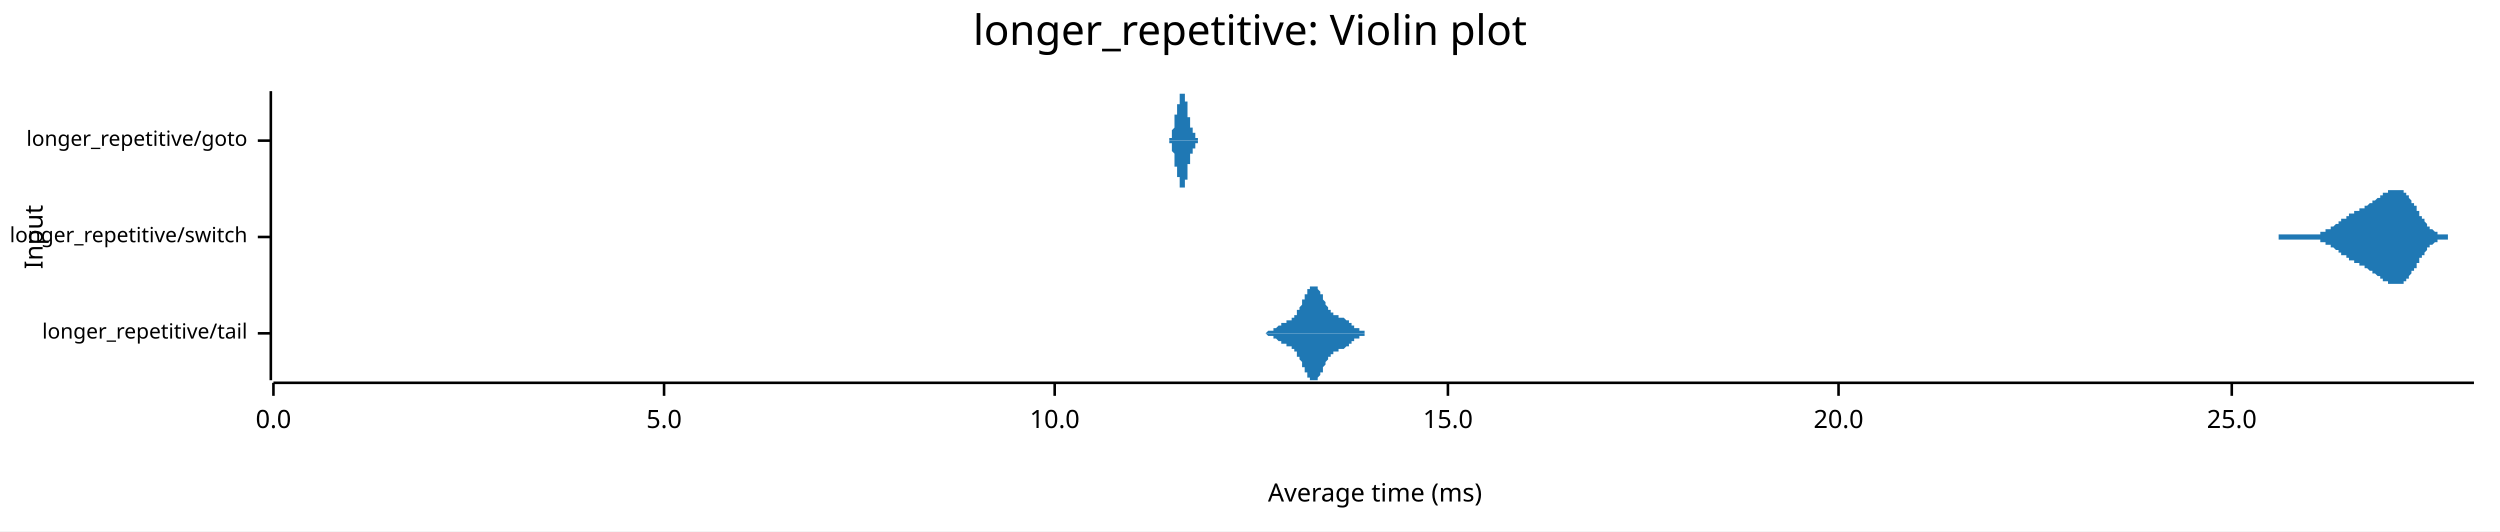
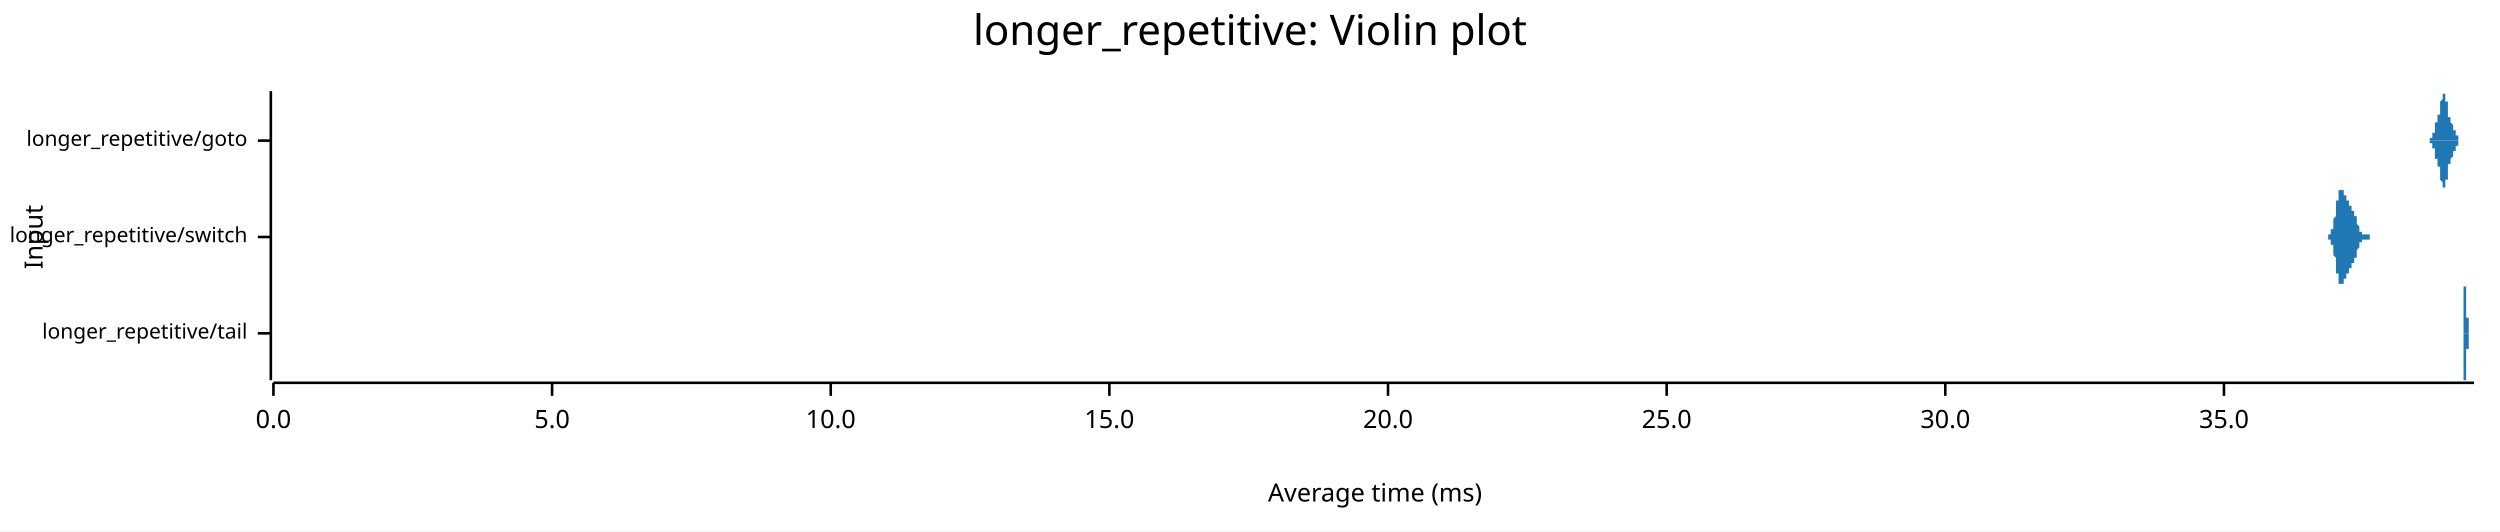
<svg xmlns="http://www.w3.org/2000/svg" width="960" height="204" viewBox="0 0 960 204">
  <rect x="0" y="0" width="960" height="204" fill="white" />
  <text x="480" y="5" dy="0.76em" text-anchor="middle" font-family="sans-serif" font-size="16.129" opacity="1" fill="#000000">
longer_repetitive: Violin plot
</text>
  <text x="9" y="91" dy="0.76em" text-anchor="middle" font-family="sans-serif" font-size="9.677" opacity="1" fill="#000000" transform="rotate(270, 9, 91)">
Input
</text>
  <text x="528" y="195" dy="-0.5ex" text-anchor="middle" font-family="sans-serif" font-size="9.677" opacity="1" fill="#000000">
Average time (ms)
</text>
  <polyline fill="none" opacity="1" stroke="#000000" stroke-width="1" points="104,35 104,146 " />
  <text x="95" y="128" dy="0.5ex" text-anchor="end" font-family="sans-serif" font-size="8.065" opacity="1" fill="#000000">
longer_repetitive/tail
</text>
  <polyline fill="none" opacity="1" stroke="#000000" stroke-width="1" points="99,128 104,128 " />
  <text x="95" y="91" dy="0.5ex" text-anchor="end" font-family="sans-serif" font-size="8.065" opacity="1" fill="#000000">
longer_repetitive/switch
</text>
  <polyline fill="none" opacity="1" stroke="#000000" stroke-width="1" points="99,91 104,91 " />
  <text x="95" y="54" dy="0.5ex" text-anchor="end" font-family="sans-serif" font-size="8.065" opacity="1" fill="#000000">
longer_repetitive/goto
</text>
  <polyline fill="none" opacity="1" stroke="#000000" stroke-width="1" points="99,54 104,54 " />
  <polyline fill="none" opacity="1" stroke="#000000" stroke-width="1" points="105,147 950,147 " />
  <text x="105" y="157" dy="0.76em" text-anchor="middle" font-family="sans-serif" font-size="9.677" opacity="1" fill="#000000">
0.0
</text>
  <polyline fill="none" opacity="1" stroke="#000000" stroke-width="1" points="105,147 105,152 " />
-   <text x="255" y="157" dy="0.76em" text-anchor="middle" font-family="sans-serif" font-size="9.677" opacity="1" fill="#000000">
+   <text x="212" y="157" dy="0.76em" text-anchor="middle" font-family="sans-serif" font-size="9.677" opacity="1" fill="#000000">
5.0
</text>
-   <polyline fill="none" opacity="1" stroke="#000000" stroke-width="1" points="255,147 255,152 " />
-   <text x="405" y="157" dy="0.76em" text-anchor="middle" font-family="sans-serif" font-size="9.677" opacity="1" fill="#000000">
+   <polyline fill="none" opacity="1" stroke="#000000" stroke-width="1" points="212,147 212,152 " />
+   <text x="319" y="157" dy="0.76em" text-anchor="middle" font-family="sans-serif" font-size="9.677" opacity="1" fill="#000000">
10.0
</text>
-   <polyline fill="none" opacity="1" stroke="#000000" stroke-width="1" points="405,147 405,152 " />
-   <text x="556" y="157" dy="0.76em" text-anchor="middle" font-family="sans-serif" font-size="9.677" opacity="1" fill="#000000">
+   <polyline fill="none" opacity="1" stroke="#000000" stroke-width="1" points="319,147 319,152 " />
+   <text x="426" y="157" dy="0.76em" text-anchor="middle" font-family="sans-serif" font-size="9.677" opacity="1" fill="#000000">
15.0
</text>
-   <polyline fill="none" opacity="1" stroke="#000000" stroke-width="1" points="556,147 556,152 " />
-   <text x="706" y="157" dy="0.76em" text-anchor="middle" font-family="sans-serif" font-size="9.677" opacity="1" fill="#000000">
+   <polyline fill="none" opacity="1" stroke="#000000" stroke-width="1" points="426,147 426,152 " />
+   <text x="533" y="157" dy="0.76em" text-anchor="middle" font-family="sans-serif" font-size="9.677" opacity="1" fill="#000000">
20.0
</text>
-   <polyline fill="none" opacity="1" stroke="#000000" stroke-width="1" points="706,147 706,152 " />
-   <text x="857" y="157" dy="0.76em" text-anchor="middle" font-family="sans-serif" font-size="9.677" opacity="1" fill="#000000">
+   <polyline fill="none" opacity="1" stroke="#000000" stroke-width="1" points="533,147 533,152 " />
+   <text x="640" y="157" dy="0.76em" text-anchor="middle" font-family="sans-serif" font-size="9.677" opacity="1" fill="#000000">
25.0
</text>
-   <polyline fill="none" opacity="1" stroke="#000000" stroke-width="1" points="857,147 857,152 " />
-   <polygon opacity="1" fill="#1F78B4" points="482,128 482,128 482,128 483,128 483,128 483,128 483,128 483,128 483,128 484,128 484,128 484,128 484,128 484,128 484,128 485,128 485,128 485,128 485,128 485,128 485,128 486,128 486,128 486,128 486,128 486,128 487,127 487,127 487,127 487,127 487,127 487,127 488,127 488,127 488,127 488,127 488,127 488,127 489,127 489,127 489,126 489,126 489,126 489,126 490,126 490,126 490,126 490,126 490,126 491,125 491,125 491,125 491,125 491,125 491,125 492,125 492,125 492,125 492,125 492,124 492,124 493,124 493,124 493,124 493,124 493,124 493,124 494,124 494,124 494,124 494,124 494,123 494,123 495,123 495,123 495,123 495,123 495,123 496,123 496,123 496,123 496,122 496,122 496,122 497,122 497,122 497,122 497,121 497,121 497,121 498,121 498,120 498,120 498,120 498,120 498,119 499,119 499,119 499,118 499,118 499,118 500,117 500,117 500,116 500,116 500,116 500,115 501,115 501,114 501,114 501,114 501,113 501,113 502,113 502,112 502,112 502,112 502,111 502,111 503,111 503,110 503,110 503,110 503,110 504,110 504,110 504,110 504,110 504,109 504,110 505,110 505,110 505,110 505,110 505,110 505,110 506,110 506,110 506,111 506,111 506,111 506,111 507,112 507,112 507,112 507,113 507,113 508,113 508,114 508,114 508,115 508,115 508,115 509,116 509,116 509,116 509,117 509,117 509,117 510,118 510,118 510,118 510,118 510,119 510,119 511,119 511,119 511,120 511,120 511,120 512,120 512,120 512,120 512,120 512,121 512,121 513,121 513,121 513,121 513,121 513,121 513,121 514,121 514,121 514,121 514,121 514,122 514,122 515,122 515,122 515,122 515,122 515,122 515,122 516,122 516,122 516,122 516,122 516,122 517,123 517,123 517,123 517,123 517,123 517,123 518,123 518,123 518,124 518,124 518,124 518,124 519,124 519,124 519,124 519,125 519,125 519,125 520,125 520,125 520,125 520,125 520,126 521,126 521,126 521,126 521,126 521,126 521,126 522,126 522,127 522,127 522,127 522,127 522,127 523,127 523,127 523,127 523,127 523,127 523,127 524,127 524,127 524,128 524,128 524,128 525,128 525,128 525,128 525,128 525,128 525,128 526,128 526,128 526,128 526,128 526,128 526,128 527,128 527,128 527,128 527,128 527,128 527,128 528,128 528,128 528,128 528,128 528,128 529,128 529,128 529,128 529,128 529,128 529,128 530,128 530,128 530,128 530,128 530,128 530,128 531,128 531,128 531,128 531,128 531,128 531,128 532,128 532,128 532,128 532,128 532,128 532,128 533,128 533,128 533,128 533,128 533,128 534,128 534,128 534,128 534,128 534,128 534,128 535,128 535,128 535,128 535,128 535,128 535,128 536,128 536,128 536,128 536,128 536,128 536,128 537,128 537,128 537,128 537,128 537,128 538,128 538,128 538,128 538,128 538,128 538,128 539,128 539,128 539,128 539,128 539,128 539,128 540,128 540,128 540,128 540,128 540,128 540,128 541,128 541,128 541,128 541,128 541,128 542,128 542,128 542,128 542,128 542,128 542,128 543,128 543,128 543,128 543,128 543,128 543,128 544,128 544,128 544,128 544,128 544,128 544,128 545,128 545,128 545,128 545,128 545,128 546,128 546,128 546,128 546,128 546,128 546,128 547,128 547,128 547,128 547,128 547,128 547,128 548,128 548,128 548,128 548,128 548,128 548,128 549,128 549,128 549,128 549,128 549,128 550,128 550,128 550,128 550,128 550,128 550,128 551,128 551,128 551,128 551,128 551,128 551,128 552,128 552,128 552,128 552,128 552,128 552,128 553,128 553,128 553,128 553,128 553,128 553,128 554,128 554,128 554,128 554,128 554,128 555,128 555,128 555,128 555,128 555,128 555,128 556,128 556,128 556,128 556,128 556,128 556,128 557,128 557,128 557,128 557,128 557,128 557,128 558,128 558,128 558,128 558,128 558,128 559,128 559,128 559,128 559,128 559,128 559,128 560,128 560,128 560,128 560,128 560,128 560,128 561,128 561,128 561,128 561,128 561,128 561,128 562,128 562,128 562,128 562,128 562,128 563,128 563,128 563,128 563,128 563,128 563,128 564,128 564,128 564,128 564,128 564,128 564,128 565,128 565,128 565,128 565,128 565,128 565,128 566,128 566,128 566,128 566,128 566,128 567,128 567,128 567,128 567,128 567,128 567,128 568,128 568,128 568,128 568,128 568,128 568,128 569,128 569,128 482,128 " />
-   <polygon opacity="1" fill="#1F78B4" points="482,128 482,128 482,128 483,128 483,128 483,128 483,128 483,128 483,128 484,128 484,128 484,128 484,128 484,128 484,128 485,128 485,128 485,128 485,128 485,128 485,128 486,128 486,128 486,128 486,128 486,128 487,129 487,129 487,129 487,129 487,129 487,129 488,129 488,129 488,129 488,129 488,129 488,129 489,129 489,129 489,130 489,130 489,130 489,130 490,130 490,130 490,130 490,130 490,130 491,131 491,131 491,131 491,131 491,131 491,131 492,131 492,131 492,131 492,131 492,132 492,132 493,132 493,132 493,132 493,132 493,132 493,132 494,132 494,132 494,132 494,132 494,133 494,133 495,133 495,133 495,133 495,133 495,133 496,133 496,133 496,133 496,134 496,134 496,134 497,134 497,134 497,134 497,135 497,135 497,135 498,135 498,136 498,136 498,136 498,136 498,137 499,137 499,137 499,138 499,138 499,138 500,139 500,139 500,140 500,140 500,140 500,141 501,141 501,142 501,142 501,142 501,143 501,143 502,143 502,144 502,144 502,144 502,145 502,145 503,145 503,146 503,146 503,146 503,146 504,146 504,146 504,146 504,146 504,146 504,146 505,146 505,146 505,146 505,146 505,146 505,146 506,146 506,146 506,145 506,145 506,145 506,145 507,144 507,144 507,144 507,143 507,143 508,143 508,142 508,142 508,141 508,141 508,141 509,140 509,140 509,140 509,139 509,139 509,139 510,138 510,138 510,138 510,138 510,137 510,137 511,137 511,137 511,136 511,136 511,136 512,136 512,136 512,136 512,136 512,135 512,135 513,135 513,135 513,135 513,135 513,135 513,135 514,135 514,135 514,135 514,135 514,134 514,134 515,134 515,134 515,134 515,134 515,134 515,134 516,134 516,134 516,134 516,134 516,134 517,133 517,133 517,133 517,133 517,133 517,133 518,133 518,133 518,132 518,132 518,132 518,132 519,132 519,132 519,132 519,131 519,131 519,131 520,131 520,131 520,131 520,131 520,130 521,130 521,130 521,130 521,130 521,130 521,130 522,130 522,129 522,129 522,129 522,129 522,129 523,129 523,129 523,129 523,129 523,129 523,129 524,129 524,129 524,128 524,128 524,128 525,128 525,128 525,128 525,128 525,128 525,128 526,128 526,128 526,128 526,128 526,128 526,128 527,128 527,128 527,128 527,128 527,128 527,128 528,128 528,128 528,128 528,128 528,128 529,128 529,128 529,128 529,128 529,128 529,128 530,128 530,128 530,128 530,128 530,128 530,128 531,128 531,128 531,128 531,128 531,128 531,128 532,128 532,128 532,128 532,128 532,128 532,128 533,128 533,128 533,128 533,128 533,128 534,128 534,128 534,128 534,128 534,128 534,128 535,128 535,128 535,128 535,128 535,128 535,128 536,128 536,128 536,128 536,128 536,128 536,128 537,128 537,128 537,128 537,128 537,128 538,128 538,128 538,128 538,128 538,128 538,128 539,128 539,128 539,128 539,128 539,128 539,128 540,128 540,128 540,128 540,128 540,128 540,128 541,128 541,128 541,128 541,128 541,128 542,128 542,128 542,128 542,128 542,128 542,128 543,128 543,128 543,128 543,128 543,128 543,128 544,128 544,128 544,128 544,128 544,128 544,128 545,128 545,128 545,128 545,128 545,128 546,128 546,128 546,128 546,128 546,128 546,128 547,128 547,128 547,128 547,128 547,128 547,128 548,128 548,128 548,128 548,128 548,128 548,128 549,128 549,128 549,128 549,128 549,128 550,128 550,128 550,128 550,128 550,128 550,128 551,128 551,128 551,128 551,128 551,128 551,128 552,128 552,128 552,128 552,128 552,128 552,128 553,128 553,128 553,128 553,128 553,128 553,128 554,128 554,128 554,128 554,128 554,128 555,128 555,128 555,128 555,128 555,128 555,128 556,128 556,128 556,128 556,128 556,128 556,128 557,128 557,128 557,128 557,128 557,128 557,128 558,128 558,128 558,128 558,128 558,128 559,128 559,128 559,128 559,128 559,128 559,128 560,128 560,128 560,128 560,128 560,128 560,128 561,128 561,128 561,128 561,128 561,128 561,128 562,128 562,128 562,128 562,128 562,128 563,128 563,128 563,128 563,128 563,128 563,128 564,128 564,128 564,128 564,128 564,128 564,128 565,128 565,128 565,128 565,128 565,128 565,128 566,128 566,128 566,128 566,128 566,128 567,128 567,128 567,128 567,128 567,128 567,128 568,128 568,128 568,128 568,128 568,128 568,128 569,128 569,128 482,128 " />
-   <polygon opacity="1" fill="#1F78B4" points="862,91 862,91 862,91 862,91 863,91 863,91 863,91 863,91 863,91 864,91 864,91 864,91 864,91 864,91 864,91 865,91 865,91 865,91 865,91 865,91 865,91 866,91 866,91 866,91 866,91 866,91 867,91 867,91 867,91 867,91 867,91 867,91 868,91 868,91 868,91 868,91 868,91 868,91 869,91 869,91 869,91 869,91 869,91 869,91 870,91 870,91 870,91 870,91 870,91 871,91 871,91 871,91 871,91 871,91 871,91 872,91 872,91 872,91 872,91 872,91 872,91 873,91 873,91 873,91 873,91 873,91 874,91 874,91 874,91 874,91 874,91 874,91 875,91 875,91 875,91 875,90 875,90 875,90 876,90 876,90 876,90 876,90 876,90 877,90 877,90 877,90 877,90 877,90 877,90 878,90 878,90 878,90 878,90 878,90 878,90 879,90 879,90 879,90 879,90 879,90 879,90 880,90 880,90 880,90 880,90 880,90 881,90 881,90 881,90 881,90 881,90 881,90 882,90 882,90 882,90 882,90 882,90 882,90 883,90 883,90 883,90 883,90 883,90 884,90 884,90 884,90 884,90 884,90 884,90 885,90 885,90 885,90 885,90 885,90 885,90 886,90 886,90 886,90 886,90 886,90 887,90 887,90 887,90 887,90 887,90 887,90 888,90 888,90 888,90 888,90 888,90 888,90 889,90 889,90 889,90 889,90 889,90 889,90 890,90 890,90 890,90 890,90 890,90 891,90 891,90 891,89 891,89 891,89 891,89 892,89 892,89 892,89 892,89 892,89 892,89 893,89 893,89 893,89 893,88 893,88 894,88 894,88 894,88 894,88 894,88 894,88 895,88 895,88 895,87 895,87 895,87 895,87 896,87 896,87 896,87 896,87 896,87 897,86 897,86 897,86 897,86 897,86 897,86 898,86 898,86 898,85 898,85 898,85 898,85 899,85 899,85 899,85 899,85 899,84 899,84 900,84 900,84 900,84 900,84 900,84 901,84 901,83 901,83 901,83 901,83 901,83 902,83 902,83 902,83 902,83 902,83 902,82 903,82 903,82 903,82 903,82 903,82 904,82 904,82 904,82 904,82 904,82 904,81 905,81 905,81 905,81 905,81 905,81 905,81 906,81 906,81 906,81 906,81 906,80 907,80 907,80 907,80 907,80 907,80 907,80 908,80 908,80 908,80 908,79 908,79 908,79 909,79 909,79 909,79 909,79 909,79 909,79 910,78 910,78 910,78 910,78 910,78 911,78 911,78 911,78 911,78 911,77 911,77 912,77 912,77 912,77 912,77 912,77 912,77 913,76 913,76 913,76 913,76 913,76 914,76 914,76 914,75 914,75 914,75 914,75 915,75 915,75 915,75 915,75 915,74 915,74 916,74 916,74 916,74 916,74 916,74 917,74 917,74 917,73 917,73 917,73 917,73 918,73 918,73 918,73 918,73 918,73 918,73 919,73 919,73 919,73 919,73 919,73 919,73 920,73 920,72 920,72 920,73 920,73 921,73 921,73 921,73 921,73 921,73 921,73 922,73 922,73 922,73 922,73 922,73 922,73 923,73 923,74 923,74 923,74 923,74 924,74 924,74 924,74 924,75 924,75 924,75 925,75 925,75 925,76 925,76 925,76 925,76 926,77 926,77 926,77 926,77 926,78 927,78 927,78 927,78 927,79 927,79 927,79 928,79 928,80 928,80 928,80 928,81 928,81 929,81 929,81 929,82 929,82 929,82 929,83 930,83 930,83 930,83 930,84 930,84 931,84 931,84 931,85 931,85 931,85 931,85 932,86 932,86 932,86 932,86 932,86 932,87 933,87 933,87 933,87 933,87 933,88 934,88 934,88 934,88 934,88 934,88 934,88 935,89 935,89 935,89 935,89 935,89 935,89 936,89 936,89 936,89 936,90 936,90 937,90 937,90 937,90 937,90 937,90 937,90 938,90 938,90 938,90 938,90 938,90 938,90 939,90 939,90 939,90 939,90 939,90 939,90 940,90 940,91 940,91 940,91 940,91 941,91 941,91 941,91 941,91 941,91 941,91 942,91 942,91 942,91 942,91 942,91 942,91 943,91 943,91 943,91 943,91 943,91 944,91 944,91 944,91 944,91 944,91 944,91 945,91 945,91 945,91 945,91 945,91 945,91 946,91 946,91 946,91 946,91 946,91 947,91 947,91 947,91 947,91 947,91 947,91 948,91 948,91 948,91 948,91 948,91 948,91 949,91 949,91 949,91 949,91 949,91 950,91 950,91 862,91 " />
-   <polygon opacity="1" fill="#1F78B4" points="862,91 862,91 862,91 862,91 863,91 863,91 863,91 863,91 863,91 864,91 864,91 864,91 864,91 864,91 864,91 865,91 865,91 865,91 865,91 865,91 865,91 866,91 866,91 866,91 866,91 866,91 867,91 867,91 867,91 867,91 867,91 867,91 868,91 868,91 868,91 868,91 868,91 868,91 869,91 869,91 869,91 869,91 869,91 869,91 870,91 870,91 870,91 870,91 870,91 871,91 871,91 871,91 871,91 871,91 871,91 872,91 872,91 872,91 872,91 872,91 872,91 873,91 873,91 873,91 873,91 873,91 874,91 874,91 874,91 874,91 874,91 874,91 875,91 875,91 875,91 875,92 875,92 875,92 876,92 876,92 876,92 876,92 876,92 877,92 877,92 877,92 877,92 877,92 877,92 878,92 878,92 878,92 878,92 878,92 878,92 879,92 879,92 879,92 879,92 879,92 879,92 880,92 880,92 880,92 880,92 880,92 881,92 881,92 881,92 881,92 881,92 881,92 882,92 882,92 882,92 882,92 882,92 882,92 883,92 883,92 883,92 883,92 883,92 884,92 884,92 884,92 884,92 884,92 884,92 885,92 885,92 885,92 885,92 885,92 885,92 886,92 886,92 886,92 886,92 886,92 887,92 887,92 887,92 887,92 887,92 887,92 888,92 888,92 888,92 888,92 888,92 888,92 889,92 889,92 889,92 889,92 889,92 889,92 890,92 890,92 890,92 890,92 890,92 891,92 891,92 891,93 891,93 891,93 891,93 892,93 892,93 892,93 892,93 892,93 892,93 893,93 893,93 893,93 893,94 893,94 894,94 894,94 894,94 894,94 894,94 894,94 895,94 895,94 895,95 895,95 895,95 895,95 896,95 896,95 896,95 896,95 896,95 897,96 897,96 897,96 897,96 897,96 897,96 898,96 898,96 898,97 898,97 898,97 898,97 899,97 899,97 899,97 899,97 899,98 899,98 900,98 900,98 900,98 900,98 900,98 901,98 901,99 901,99 901,99 901,99 901,99 902,99 902,99 902,99 902,99 902,99 902,100 903,100 903,100 903,100 903,100 903,100 904,100 904,100 904,100 904,100 904,100 904,101 905,101 905,101 905,101 905,101 905,101 905,101 906,101 906,101 906,101 906,101 906,102 907,102 907,102 907,102 907,102 907,102 907,102 908,102 908,102 908,102 908,103 908,103 908,103 909,103 909,103 909,103 909,103 909,103 909,103 910,104 910,104 910,104 910,104 910,104 911,104 911,104 911,104 911,104 911,105 911,105 912,105 912,105 912,105 912,105 912,105 912,105 913,106 913,106 913,106 913,106 913,106 914,106 914,106 914,107 914,107 914,107 914,107 915,107 915,107 915,107 915,107 915,108 915,108 916,108 916,108 916,108 916,108 916,108 917,108 917,108 917,109 917,109 917,109 917,109 918,109 918,109 918,109 918,109 918,109 918,109 919,109 919,109 919,109 919,109 919,109 919,109 920,109 920,109 920,109 920,109 920,109 921,109 921,109 921,109 921,109 921,109 921,109 922,109 922,109 922,109 922,109 922,109 922,109 923,109 923,108 923,108 923,108 923,108 924,108 924,108 924,108 924,107 924,107 924,107 925,107 925,107 925,106 925,106 925,106 925,106 926,105 926,105 926,105 926,105 926,104 927,104 927,104 927,104 927,103 927,103 927,103 928,103 928,102 928,102 928,102 928,101 928,101 929,101 929,101 929,100 929,100 929,100 929,99 930,99 930,99 930,99 930,98 930,98 931,98 931,98 931,97 931,97 931,97 931,97 932,96 932,96 932,96 932,96 932,96 932,95 933,95 933,95 933,95 933,95 933,94 934,94 934,94 934,94 934,94 934,94 934,94 935,93 935,93 935,93 935,93 935,93 935,93 936,93 936,93 936,93 936,92 936,92 937,92 937,92 937,92 937,92 937,92 937,92 938,92 938,92 938,92 938,92 938,92 938,92 939,92 939,92 939,92 939,92 939,92 939,92 940,92 940,91 940,91 940,91 940,91 941,91 941,91 941,91 941,91 941,91 941,91 942,91 942,91 942,91 942,91 942,91 942,91 943,91 943,91 943,91 943,91 943,91 944,91 944,91 944,91 944,91 944,91 944,91 945,91 945,91 945,91 945,91 945,91 945,91 946,91 946,91 946,91 946,91 946,91 947,91 947,91 947,91 947,91 947,91 947,91 948,91 948,91 948,91 948,91 948,91 948,91 949,91 949,91 949,91 949,91 949,91 950,91 950,91 862,91 " />
-   <polygon opacity="1" fill="#1F78B4" points="448,54 448,54 448,54 448,54 448,54 448,54 448,54 448,54 448,54 448,54 448,54 448,54 448,54 448,54 448,54 448,54 448,54 448,54 448,54 448,54 448,54 448,54 448,54 448,54 448,54 448,54 448,54 448,54 448,54 448,54 448,54 448,54 448,54 448,54 449,54 449,54 449,54 449,54 449,54 449,54 449,54 449,54 449,54 449,54 449,54 449,54 449,54 449,54 449,54 449,54 449,53 449,53 449,53 449,53 449,53 449,53 449,53 449,53 449,53 449,53 449,53 449,53 449,53 449,53 449,53 449,53 449,53 449,53 449,53 449,53 450,53 450,53 450,52 450,52 450,52 450,52 450,52 450,52 450,52 450,52 450,52 450,52 450,52 450,52 450,52 450,52 450,51 450,51 450,51 450,51 450,51 450,51 450,51 450,51 450,51 450,51 450,51 450,50 450,50 450,50 450,50 450,50 450,50 450,50 450,50 450,50 451,49 451,49 451,49 451,49 451,49 451,49 451,49 451,49 451,48 451,48 451,48 451,48 451,48 451,48 451,48 451,48 451,47 451,47 451,47 451,47 451,47 451,47 451,46 451,46 451,46 451,46 451,46 451,46 451,46 451,45 451,45 451,45 451,45 451,45 451,45 451,44 452,44 452,44 452,44 452,44 452,44 452,44 452,43 452,43 452,43 452,43 452,43 452,43 452,43 452,42 452,42 452,42 452,42 452,42 452,42 452,42 452,41 452,41 452,41 452,41 452,41 452,41 452,41 452,41 452,40 452,40 452,40 452,40 452,40 452,40 452,40 452,40 453,40 453,39 453,39 453,39 453,39 453,39 453,39 453,39 453,39 453,39 453,39 453,38 453,38 453,38 453,38 453,38 453,38 453,38 453,38 453,38 453,38 453,38 453,37 453,37 453,37 453,37 453,37 453,37 453,37 453,37 453,37 453,37 453,37 453,37 453,36 453,36 454,36 454,36 454,36 454,36 454,36 454,36 454,36 454,36 454,36 454,36 454,36 454,36 454,36 454,36 454,36 454,36 454,36 454,36 454,36 454,36 454,36 454,36 454,36 454,36 454,36 454,35 454,36 454,36 454,36 454,36 454,36 454,36 454,36 454,36 454,36 455,36 455,36 455,36 455,36 455,36 455,36 455,36 455,36 455,36 455,36 455,36 455,36 455,36 455,36 455,36 455,36 455,37 455,37 455,37 455,37 455,37 455,37 455,37 455,37 455,37 455,37 455,38 455,38 455,38 455,38 455,38 455,38 455,38 455,38 455,39 455,39 456,39 456,39 456,39 456,39 456,40 456,40 456,40 456,40 456,40 456,40 456,41 456,41 456,41 456,41 456,41 456,41 456,42 456,42 456,42 456,42 456,42 456,43 456,43 456,43 456,43 456,43 456,43 456,44 456,44 456,44 456,44 456,44 456,45 456,45 456,45 456,45 457,45 457,45 457,46 457,46 457,46 457,46 457,46 457,46 457,47 457,47 457,47 457,47 457,47 457,47 457,47 457,48 457,48 457,48 457,48 457,48 457,48 457,48 457,48 457,48 457,49 457,49 457,49 457,49 457,49 457,49 457,49 457,49 457,49 457,49 457,49 457,49 458,49 458,50 458,50 458,50 458,50 458,50 458,50 458,50 458,50 458,50 458,50 458,50 458,50 458,50 458,50 458,50 458,50 458,50 458,50 458,50 458,50 458,50 458,51 458,51 458,51 458,51 458,51 458,51 458,51 458,51 458,51 458,51 458,51 458,51 458,51 458,51 459,51 459,51 459,51 459,51 459,51 459,51 459,51 459,51 459,51 459,51 459,52 459,52 459,52 459,52 459,52 459,52 459,52 459,52 459,52 459,52 459,52 459,52 459,52 459,52 459,52 459,52 459,52 459,52 459,52 459,52 459,53 459,53 459,53 459,53 459,53 459,53 460,53 460,53 460,53 460,53 460,53 460,53 460,53 460,53 460,53 460,53 460,53 460,53 460,53 460,53 460,53 460,53 460,53 460,53 460,53 460,53 460,54 460,54 460,54 460,54 460,54 460,54 460,54 460,54 460,54 460,54 460,54 460,54 460,54 460,54 460,54 460,54 461,54 461,54 461,54 461,54 461,54 461,54 461,54 461,54 461,54 461,54 461,54 461,54 461,54 461,54 461,54 461,54 461,54 461,54 461,54 461,54 461,54 461,54 461,54 461,54 461,54 461,54 461,54 461,54 461,54 461,54 461,54 461,54 461,54 461,54 461,54 461,54 448,54 " />
-   <polygon opacity="1" fill="#1F78B4" points="448,54 448,54 448,54 448,54 448,54 448,54 448,54 448,54 448,54 448,54 448,54 448,54 448,54 448,54 448,54 448,54 448,54 448,54 448,54 448,54 448,54 448,54 448,54 448,54 448,54 448,54 448,54 448,54 448,54 448,54 448,54 448,54 448,54 448,54 449,54 449,54 449,54 449,54 449,54 449,54 449,54 449,54 449,54 449,54 449,54 449,54 449,54 449,54 449,54 449,54 449,55 449,55 449,55 449,55 449,55 449,55 449,55 449,55 449,55 449,55 449,55 449,55 449,55 449,55 449,55 449,55 449,55 449,55 449,55 449,55 450,55 450,55 450,56 450,56 450,56 450,56 450,56 450,56 450,56 450,56 450,56 450,56 450,56 450,56 450,56 450,56 450,57 450,57 450,57 450,57 450,57 450,57 450,57 450,57 450,57 450,57 450,57 450,58 450,58 450,58 450,58 450,58 450,58 450,58 450,58 450,58 451,59 451,59 451,59 451,59 451,59 451,59 451,59 451,59 451,60 451,60 451,60 451,60 451,60 451,60 451,60 451,60 451,61 451,61 451,61 451,61 451,61 451,61 451,62 451,62 451,62 451,62 451,62 451,62 451,62 451,63 451,63 451,63 451,63 451,63 451,63 451,64 452,64 452,64 452,64 452,64 452,64 452,64 452,65 452,65 452,65 452,65 452,65 452,65 452,65 452,66 452,66 452,66 452,66 452,66 452,66 452,66 452,67 452,67 452,67 452,67 452,67 452,67 452,67 452,67 452,68 452,68 452,68 452,68 452,68 452,68 452,68 452,68 453,68 453,69 453,69 453,69 453,69 453,69 453,69 453,69 453,69 453,69 453,69 453,70 453,70 453,70 453,70 453,70 453,70 453,70 453,70 453,70 453,70 453,70 453,71 453,71 453,71 453,71 453,71 453,71 453,71 453,71 453,71 453,71 453,71 453,71 453,72 453,72 454,72 454,72 454,72 454,72 454,72 454,72 454,72 454,72 454,72 454,72 454,72 454,72 454,72 454,72 454,72 454,72 454,72 454,72 454,72 454,72 454,72 454,72 454,72 454,72 454,72 454,72 454,72 454,72 454,72 454,72 454,72 454,72 454,72 454,72 454,72 455,72 455,72 455,72 455,72 455,72 455,72 455,72 455,72 455,72 455,72 455,72 455,72 455,72 455,72 455,72 455,72 455,71 455,71 455,71 455,71 455,71 455,71 455,71 455,71 455,71 455,71 455,70 455,70 455,70 455,70 455,70 455,70 455,70 455,70 455,69 455,69 456,69 456,69 456,69 456,69 456,68 456,68 456,68 456,68 456,68 456,68 456,67 456,67 456,67 456,67 456,67 456,67 456,66 456,66 456,66 456,66 456,66 456,65 456,65 456,65 456,65 456,65 456,65 456,64 456,64 456,64 456,64 456,64 456,63 456,63 456,63 456,63 457,63 457,63 457,62 457,62 457,62 457,62 457,62 457,62 457,61 457,61 457,61 457,61 457,61 457,61 457,61 457,60 457,60 457,60 457,60 457,60 457,60 457,60 457,60 457,60 457,59 457,59 457,59 457,59 457,59 457,59 457,59 457,59 457,59 457,59 457,59 457,59 458,59 458,58 458,58 458,58 458,58 458,58 458,58 458,58 458,58 458,58 458,58 458,58 458,58 458,58 458,58 458,58 458,58 458,58 458,58 458,58 458,58 458,58 458,57 458,57 458,57 458,57 458,57 458,57 458,57 458,57 458,57 458,57 458,57 458,57 458,57 458,57 459,57 459,57 459,57 459,57 459,57 459,57 459,57 459,57 459,57 459,57 459,56 459,56 459,56 459,56 459,56 459,56 459,56 459,56 459,56 459,56 459,56 459,56 459,56 459,56 459,56 459,56 459,56 459,56 459,56 459,56 459,55 459,55 459,55 459,55 459,55 459,55 460,55 460,55 460,55 460,55 460,55 460,55 460,55 460,55 460,55 460,55 460,55 460,55 460,55 460,55 460,55 460,55 460,55 460,55 460,55 460,55 460,54 460,54 460,54 460,54 460,54 460,54 460,54 460,54 460,54 460,54 460,54 460,54 460,54 460,54 460,54 460,54 461,54 461,54 461,54 461,54 461,54 461,54 461,54 461,54 461,54 461,54 461,54 461,54 461,54 461,54 461,54 461,54 461,54 461,54 461,54 461,54 461,54 461,54 461,54 461,54 461,54 461,54 461,54 461,54 461,54 461,54 461,54 461,54 461,54 461,54 461,54 461,54 448,54 " />
+   <polyline fill="none" opacity="1" stroke="#000000" stroke-width="1" points="640,147 640,152 " />
+   <text x="747" y="157" dy="0.76em" text-anchor="middle" font-family="sans-serif" font-size="9.677" opacity="1" fill="#000000">
+ 30.0
+ </text>
+   <polyline fill="none" opacity="1" stroke="#000000" stroke-width="1" points="747,147 747,152 " />
+   <text x="854" y="157" dy="0.76em" text-anchor="middle" font-family="sans-serif" font-size="9.677" opacity="1" fill="#000000">
+ 35.0
+ </text>
+   <polyline fill="none" opacity="1" stroke="#000000" stroke-width="1" points="854,147 854,152 " />
+   <polygon opacity="1" fill="#1F78B4" points="945,128 945,128 945,128 945,128 945,128 945,128 945,128 945,128 945,128 945,128 945,128 945,128 945,128 945,128 945,128 945,128 945,128 945,128 945,128 946,128 946,128 946,128 946,128 946,128 946,128 946,128 946,128 946,128 946,128 946,128 946,128 946,128 946,128 946,128 946,128 946,128 946,128 946,128 946,127 946,127 946,127 946,127 946,127 946,127 946,127 946,127 946,127 946,127 946,127 946,127 946,127 946,127 946,127 946,127 946,126 946,126 946,126 946,126 946,126 946,126 946,126 946,126 946,126 946,125 946,125 946,125 946,125 946,125 946,125 946,125 946,124 946,124 946,124 946,124 946,124 946,123 946,123 946,123 946,123 946,123 946,122 946,122 946,122 946,122 946,122 946,121 946,121 946,121 946,121 946,120 946,120 946,120 946,120 946,119 946,119 946,119 946,118 946,118 946,118 946,118 946,117 946,117 946,117 946,117 946,116 946,116 946,116 946,115 946,115 946,115 946,115 946,114 946,114 946,114 946,114 946,113 946,113 946,113 946,113 946,112 946,112 946,112 946,112 946,112 946,111 946,111 946,111 946,111 946,111 946,111 946,111 946,110 946,110 946,110 946,110 946,110 946,110 946,110 946,110 947,110 947,110 947,110 947,110 947,110 947,110 947,109 947,109 947,110 947,110 947,110 947,110 947,110 947,110 947,110 947,110 947,110 947,110 947,110 947,110 947,110 947,110 947,110 947,110 947,111 947,111 947,111 947,111 947,111 947,111 947,111 947,112 947,112 947,112 947,112 947,112 947,112 947,112 947,113 947,113 947,113 947,113 947,113 947,113 947,114 947,114 947,114 947,114 947,114 947,114 947,115 947,115 947,115 947,115 947,115 947,115 947,116 947,116 947,116 947,116 947,116 947,116 947,116 947,117 947,117 947,117 947,117 947,117 947,117 947,117 947,118 947,118 947,118 947,118 947,118 947,118 947,118 947,118 947,118 947,118 947,119 947,119 947,119 947,119 947,119 947,119 947,119 947,119 947,119 947,119 947,119 947,119 947,119 947,120 947,120 947,120 947,120 947,120 947,120 947,120 947,120 947,120 947,120 947,120 947,120 947,120 947,120 947,121 947,121 947,121 947,121 947,121 947,121 947,121 947,121 947,121 947,121 947,121 947,122 947,122 948,122 948,122 948,122 948,122 948,122 948,122 948,122 948,123 948,123 948,123 948,123 948,123 948,123 948,123 948,123 948,124 948,124 948,124 948,124 948,124 948,124 948,124 948,124 948,124 948,124 948,125 948,125 948,125 948,125 948,125 948,125 948,125 948,125 948,125 948,125 948,125 948,125 948,125 948,125 948,125 948,126 948,126 948,126 948,126 948,126 948,126 948,126 948,126 948,126 948,126 948,126 948,126 948,126 948,126 948,126 948,126 948,126 948,126 948,126 948,126 948,126 948,126 948,126 948,126 948,126 948,126 948,126 948,126 948,126 948,126 948,126 948,126 948,126 948,126 948,126 948,126 948,126 948,126 948,127 948,127 948,127 948,127 948,127 948,127 948,127 948,127 948,127 948,127 948,127 948,127 948,127 948,127 948,127 948,127 948,127 948,127 948,127 948,127 948,127 948,127 948,127 948,127 948,127 948,127 948,127 948,127 948,127 948,127 948,127 948,127 948,127 948,127 948,127 948,128 948,128 948,128 948,128 948,128 948,128 948,128 949,128 949,128 949,128 949,128 949,128 949,128 949,128 949,128 949,128 949,128 949,128 949,128 949,128 949,128 949,128 949,128 949,128 949,128 949,128 949,128 949,128 949,128 949,128 949,128 949,128 949,128 949,128 949,128 949,128 949,128 949,128 949,128 949,128 949,128 949,128 949,128 949,128 949,128 949,128 949,128 949,128 949,128 949,128 949,128 949,128 949,128 949,128 949,128 949,128 949,128 949,128 949,128 949,128 949,128 949,128 949,128 949,128 949,128 949,128 949,128 949,128 949,128 949,128 949,128 949,128 949,128 949,128 949,128 949,128 949,128 949,128 949,128 949,128 949,128 949,128 949,128 949,128 949,128 949,128 949,128 949,128 949,128 949,128 949,128 949,128 949,128 949,128 949,128 949,128 949,128 949,128 949,128 949,128 949,128 949,128 949,128 949,128 949,128 949,128 949,128 949,128 949,128 949,128 949,128 949,128 949,128 949,128 949,128 949,128 949,128 949,128 949,128 949,128 949,128 949,128 949,128 949,128 949,128 949,128 949,128 950,128 950,128 945,128 " />
+   <polygon opacity="1" fill="#1F78B4" points="945,128 945,128 945,128 945,128 945,128 945,128 945,128 945,128 945,128 945,128 945,128 945,128 945,128 945,128 945,128 945,128 945,128 945,128 945,128 946,128 946,128 946,128 946,128 946,128 946,128 946,128 946,128 946,128 946,128 946,128 946,128 946,128 946,128 946,128 946,128 946,128 946,128 946,128 946,128 946,129 946,129 946,129 946,129 946,129 946,129 946,129 946,129 946,129 946,129 946,129 946,129 946,129 946,129 946,129 946,130 946,130 946,130 946,130 946,130 946,130 946,130 946,130 946,130 946,131 946,131 946,131 946,131 946,131 946,131 946,131 946,132 946,132 946,132 946,132 946,132 946,133 946,133 946,133 946,133 946,133 946,134 946,134 946,134 946,134 946,134 946,135 946,135 946,135 946,135 946,136 946,136 946,136 946,136 946,137 946,137 946,137 946,138 946,138 946,138 946,138 946,139 946,139 946,139 946,139 946,140 946,140 946,140 946,141 946,141 946,141 946,141 946,142 946,142 946,142 946,142 946,143 946,143 946,143 946,143 946,144 946,144 946,144 946,144 946,144 946,145 946,145 946,145 946,145 946,145 946,145 946,145 946,146 946,146 946,146 946,146 946,146 946,146 946,146 946,146 947,146 947,146 947,146 947,146 947,146 947,146 947,146 947,146 947,146 947,146 947,146 947,146 947,146 947,146 947,146 947,146 947,146 947,146 947,146 947,146 947,146 947,146 947,146 947,146 947,145 947,145 947,145 947,145 947,145 947,145 947,145 947,144 947,144 947,144 947,144 947,144 947,144 947,144 947,143 947,143 947,143 947,143 947,143 947,143 947,142 947,142 947,142 947,142 947,142 947,142 947,141 947,141 947,141 947,141 947,141 947,141 947,140 947,140 947,140 947,140 947,140 947,140 947,140 947,139 947,139 947,139 947,139 947,139 947,139 947,139 947,138 947,138 947,138 947,138 947,138 947,138 947,138 947,138 947,138 947,138 947,137 947,137 947,137 947,137 947,137 947,137 947,137 947,137 947,137 947,137 947,137 947,137 947,137 947,136 947,136 947,136 947,136 947,136 947,136 947,136 947,136 947,136 947,136 947,136 947,136 947,136 947,136 947,135 947,135 947,135 947,135 947,135 947,135 947,135 947,135 947,135 947,135 947,135 947,134 947,134 948,134 948,134 948,134 948,134 948,134 948,134 948,134 948,133 948,133 948,133 948,133 948,133 948,133 948,133 948,133 948,132 948,132 948,132 948,132 948,132 948,132 948,132 948,132 948,132 948,132 948,131 948,131 948,131 948,131 948,131 948,131 948,131 948,131 948,131 948,131 948,131 948,131 948,131 948,131 948,131 948,130 948,130 948,130 948,130 948,130 948,130 948,130 948,130 948,130 948,130 948,130 948,130 948,130 948,130 948,130 948,130 948,130 948,130 948,130 948,130 948,130 948,130 948,130 948,130 948,130 948,130 948,130 948,130 948,130 948,130 948,130 948,130 948,130 948,130 948,130 948,130 948,130 948,129 948,129 948,129 948,129 948,129 948,129 948,129 948,129 948,129 948,129 948,129 948,129 948,129 948,129 948,129 948,129 948,129 948,129 948,129 948,129 948,129 948,129 948,129 948,129 948,129 948,129 948,129 948,129 948,129 948,129 948,129 948,129 948,129 948,129 948,129 948,129 948,128 948,128 948,128 948,128 948,128 948,128 948,128 949,128 949,128 949,128 949,128 949,128 949,128 949,128 949,128 949,128 949,128 949,128 949,128 949,128 949,128 949,128 949,128 949,128 949,128 949,128 949,128 949,128 949,128 949,128 949,128 949,128 949,128 949,128 949,128 949,128 949,128 949,128 949,128 949,128 949,128 949,128 949,128 949,128 949,128 949,128 949,128 949,128 949,128 949,128 949,128 949,128 949,128 949,128 949,128 949,128 949,128 949,128 949,128 949,128 949,128 949,128 949,128 949,128 949,128 949,128 949,128 949,128 949,128 949,128 949,128 949,128 949,128 949,128 949,128 949,128 949,128 949,128 949,128 949,128 949,128 949,128 949,128 949,128 949,128 949,128 949,128 949,128 949,128 949,128 949,128 949,128 949,128 949,128 949,128 949,128 949,128 949,128 949,128 949,128 949,128 949,128 949,128 949,128 949,128 949,128 949,128 949,128 949,128 949,128 949,128 949,128 949,128 949,128 949,128 949,128 949,128 949,128 949,128 949,128 949,128 949,128 949,128 949,128 949,128 949,128 949,128 950,128 950,128 945,128 " />
+   <polygon opacity="1" fill="#1F78B4" points="893,91 893,91 893,91 893,91 893,91 893,91 893,91 893,91 893,91 893,91 893,91 893,91 893,91 893,91 893,91 893,91 893,91 893,91 893,91 893,91 893,91 894,91 894,91 894,91 894,91 894,91 894,91 894,91 894,91 894,91 894,91 894,91 894,91 894,91 894,91 894,91 894,91 894,91 894,91 894,91 894,91 894,91 894,90 894,90 894,90 894,90 895,90 895,90 895,90 895,90 895,90 895,90 895,90 895,90 895,90 895,90 895,90 895,90 895,90 895,89 895,89 895,89 895,89 895,89 895,89 895,89 895,89 895,89 895,88 895,88 896,88 896,88 896,88 896,88 896,88 896,87 896,87 896,87 896,87 896,87 896,87 896,86 896,86 896,86 896,86 896,86 896,85 896,85 896,85 896,85 896,85 896,84 896,84 896,84 896,84 897,83 897,83 897,83 897,83 897,82 897,82 897,82 897,82 897,81 897,81 897,81 897,81 897,80 897,80 897,80 897,80 897,79 897,79 897,79 897,79 897,78 897,78 897,78 897,78 897,77 898,77 898,77 898,77 898,76 898,76 898,76 898,76 898,76 898,75 898,75 898,75 898,75 898,75 898,74 898,74 898,74 898,74 898,74 898,74 898,74 898,73 898,73 898,73 898,73 899,73 899,73 899,73 899,73 899,73 899,73 899,73 899,73 899,73 899,73 899,73 899,73 899,72 899,73 899,73 899,73 899,73 899,73 899,73 899,73 899,73 899,73 899,73 899,73 899,73 900,73 900,73 900,73 900,73 900,73 900,73 900,73 900,74 900,74 900,74 900,74 900,74 900,74 900,74 900,74 900,74 900,74 900,75 900,75 900,75 900,75 900,75 900,75 900,75 900,75 901,75 901,75 901,76 901,76 901,76 901,76 901,76 901,76 901,76 901,76 901,76 901,76 901,76 901,76 901,77 901,77 901,77 901,77 901,77 901,77 901,77 901,77 901,77 901,77 902,77 902,77 902,77 902,77 902,78 902,78 902,78 902,78 902,78 902,78 902,78 902,78 902,78 902,78 902,78 902,78 902,78 902,78 902,78 902,79 902,79 902,79 902,79 902,79 902,79 903,79 903,79 903,79 903,79 903,79 903,79 903,79 903,79 903,79 903,80 903,80 903,80 903,80 903,80 903,80 903,80 903,80 903,80 903,80 903,80 903,80 903,80 903,80 903,81 904,81 904,81 904,81 904,81 904,81 904,81 904,81 904,81 904,81 904,81 904,82 904,82 904,82 904,82 904,82 904,82 904,82 904,82 904,82 904,83 904,83 904,83 904,83 904,83 904,83 905,83 905,83 905,83 905,84 905,84 905,84 905,84 905,84 905,84 905,84 905,85 905,85 905,85 905,85 905,85 905,85 905,85 905,86 905,86 905,86 905,86 905,86 905,86 905,86 905,86 906,87 906,87 906,87 906,87 906,87 906,87 906,87 906,87 906,87 906,88 906,88 906,88 906,88 906,88 906,88 906,88 906,88 906,88 906,88 906,88 906,89 906,89 906,89 906,89 907,89 907,89 907,89 907,89 907,89 907,89 907,89 907,89 907,89 907,89 907,89 907,89 907,89 907,89 907,90 907,90 907,90 907,90 907,90 907,90 907,90 907,90 907,90 907,90 907,90 908,90 908,90 908,90 908,90 908,90 908,90 908,90 908,90 908,90 908,90 908,90 908,90 908,90 908,90 908,90 908,90 908,90 908,90 908,90 908,90 908,90 908,90 908,90 908,90 908,90 909,90 909,90 909,90 909,90 909,90 909,90 909,90 909,90 909,90 909,90 909,90 909,90 909,90 909,90 909,90 909,90 909,90 909,90 909,90 909,90 909,90 909,90 909,90 909,90 910,90 910,90 910,90 910,90 910,90 910,91 910,91 910,91 910,91 910,91 910,91 910,91 910,91 910,91 910,91 910,91 910,91 910,91 910,91 910,91 910,91 910,91 910,91 910,91 910,91 911,91 911,91 911,91 911,91 911,91 911,91 911,91 911,91 911,91 911,91 911,91 911,91 911,91 911,91 911,91 911,91 911,91 911,91 911,91 911,91 911,91 911,91 911,91 911,91 911,91 912,91 912,91 912,91 912,91 912,91 912,91 912,91 912,91 912,91 912,91 912,91 912,91 912,91 912,91 912,91 912,91 912,91 912,91 912,91 912,91 912,91 912,91 912,91 912,91 913,91 913,91 913,91 913,91 913,91 913,91 913,91 913,91 913,91 913,91 913,91 913,91 893,91 " />
+   <polygon opacity="1" fill="#1F78B4" points="893,91 893,91 893,91 893,91 893,91 893,91 893,91 893,91 893,91 893,91 893,91 893,91 893,91 893,91 893,91 893,91 893,91 893,91 893,91 893,91 893,91 894,91 894,91 894,91 894,91 894,91 894,91 894,91 894,91 894,91 894,91 894,91 894,91 894,91 894,91 894,91 894,91 894,91 894,91 894,91 894,91 894,91 894,92 894,92 894,92 894,92 895,92 895,92 895,92 895,92 895,92 895,92 895,92 895,92 895,92 895,92 895,92 895,92 895,92 895,93 895,93 895,93 895,93 895,93 895,93 895,93 895,93 895,93 895,94 895,94 896,94 896,94 896,94 896,94 896,94 896,95 896,95 896,95 896,95 896,95 896,95 896,96 896,96 896,96 896,96 896,96 896,97 896,97 896,97 896,97 896,97 896,98 896,98 896,98 896,98 897,99 897,99 897,99 897,99 897,100 897,100 897,100 897,100 897,101 897,101 897,101 897,101 897,102 897,102 897,102 897,102 897,103 897,103 897,103 897,103 897,104 897,104 897,104 897,104 897,105 898,105 898,105 898,105 898,106 898,106 898,106 898,106 898,106 898,107 898,107 898,107 898,107 898,107 898,108 898,108 898,108 898,108 898,108 898,108 898,108 898,109 898,109 898,109 898,109 899,109 899,109 899,109 899,109 899,109 899,109 899,109 899,109 899,109 899,109 899,109 899,109 899,109 899,109 899,109 899,109 899,109 899,109 899,109 899,109 899,109 899,109 899,109 899,109 899,109 900,109 900,109 900,109 900,109 900,109 900,109 900,109 900,108 900,108 900,108 900,108 900,108 900,108 900,108 900,108 900,108 900,108 900,107 900,107 900,107 900,107 900,107 900,107 900,107 900,107 901,107 901,107 901,106 901,106 901,106 901,106 901,106 901,106 901,106 901,106 901,106 901,106 901,106 901,106 901,105 901,105 901,105 901,105 901,105 901,105 901,105 901,105 901,105 901,105 902,105 902,105 902,105 902,105 902,104 902,104 902,104 902,104 902,104 902,104 902,104 902,104 902,104 902,104 902,104 902,104 902,104 902,104 902,104 902,103 902,103 902,103 902,103 902,103 902,103 903,103 903,103 903,103 903,103 903,103 903,103 903,103 903,103 903,103 903,102 903,102 903,102 903,102 903,102 903,102 903,102 903,102 903,102 903,102 903,102 903,102 903,102 903,102 903,101 904,101 904,101 904,101 904,101 904,101 904,101 904,101 904,101 904,101 904,101 904,100 904,100 904,100 904,100 904,100 904,100 904,100 904,100 904,100 904,99 904,99 904,99 904,99 904,99 904,99 905,99 905,99 905,99 905,98 905,98 905,98 905,98 905,98 905,98 905,98 905,97 905,97 905,97 905,97 905,97 905,97 905,97 905,96 905,96 905,96 905,96 905,96 905,96 905,96 905,96 906,95 906,95 906,95 906,95 906,95 906,95 906,95 906,95 906,95 906,94 906,94 906,94 906,94 906,94 906,94 906,94 906,94 906,94 906,94 906,94 906,93 906,93 906,93 906,93 907,93 907,93 907,93 907,93 907,93 907,93 907,93 907,93 907,93 907,93 907,93 907,93 907,93 907,93 907,92 907,92 907,92 907,92 907,92 907,92 907,92 907,92 907,92 907,92 907,92 908,92 908,92 908,92 908,92 908,92 908,92 908,92 908,92 908,92 908,92 908,92 908,92 908,92 908,92 908,92 908,92 908,92 908,92 908,92 908,92 908,92 908,92 908,92 908,92 908,92 909,92 909,92 909,92 909,92 909,92 909,92 909,92 909,92 909,92 909,92 909,92 909,92 909,92 909,92 909,92 909,92 909,92 909,92 909,92 909,92 909,92 909,92 909,92 909,92 910,92 910,92 910,92 910,92 910,92 910,91 910,91 910,91 910,91 910,91 910,91 910,91 910,91 910,91 910,91 910,91 910,91 910,91 910,91 910,91 910,91 910,91 910,91 910,91 910,91 911,91 911,91 911,91 911,91 911,91 911,91 911,91 911,91 911,91 911,91 911,91 911,91 911,91 911,91 911,91 911,91 911,91 911,91 911,91 911,91 911,91 911,91 911,91 911,91 911,91 912,91 912,91 912,91 912,91 912,91 912,91 912,91 912,91 912,91 912,91 912,91 912,91 912,91 912,91 912,91 912,91 912,91 912,91 912,91 912,91 912,91 912,91 912,91 912,91 913,91 913,91 913,91 913,91 913,91 913,91 913,91 913,91 913,91 913,91 913,91 913,91 893,91 " />
+   <polygon opacity="1" fill="#1F78B4" points="931,54 931,54 931,54 931,54 931,54 931,54 931,54 932,54 932,54 932,54 932,54 932,54 932,54 932,54 932,54 932,54 932,54 932,54 932,54 932,54 932,54 932,54 932,54 932,54 932,54 932,54 932,54 932,54 932,54 932,54 932,54 932,54 932,54 932,54 932,54 932,54 933,54 933,54 933,54 933,54 933,54 933,54 933,54 933,54 933,54 933,54 933,54 933,54 933,54 933,54 933,54 933,54 933,54 933,53 933,53 933,53 933,53 933,53 933,53 933,53 933,53 933,53 933,53 933,53 934,53 934,53 934,53 934,53 934,53 934,53 934,53 934,53 934,53 934,53 934,53 934,52 934,52 934,52 934,52 934,52 934,52 934,52 934,52 934,52 934,52 934,52 934,52 934,51 934,51 934,51 934,51 934,51 934,51 935,51 935,51 935,51 935,50 935,50 935,50 935,50 935,50 935,50 935,50 935,50 935,49 935,49 935,49 935,49 935,49 935,49 935,49 935,49 935,48 935,48 935,48 935,48 935,48 935,48 935,48 935,48 935,47 935,47 936,47 936,47 936,47 936,47 936,47 936,47 936,47 936,46 936,46 936,46 936,46 936,46 936,46 936,46 936,46 936,45 936,45 936,45 936,45 936,45 936,45 936,45 936,45 936,44 936,44 936,44 936,44 936,44 937,44 937,44 937,43 937,43 937,43 937,43 937,43 937,43 937,42 937,42 937,42 937,42 937,42 937,42 937,41 937,41 937,41 937,41 937,41 937,40 937,40 937,40 937,40 937,40 937,39 937,39 937,39 937,39 937,39 938,38 938,38 938,38 938,38 938,38 938,38 938,37 938,37 938,37 938,37 938,37 938,37 938,37 938,36 938,36 938,36 938,36 938,36 938,36 938,36 938,36 938,36 938,36 938,36 938,36 938,36 938,36 938,35 938,36 939,36 939,36 939,36 939,36 939,36 939,36 939,36 939,36 939,36 939,36 939,36 939,36 939,36 939,37 939,37 939,37 939,37 939,37 939,37 939,37 939,38 939,38 939,38 939,38 939,38 939,39 939,39 939,39 940,39 940,39 940,40 940,40 940,40 940,40 940,41 940,41 940,41 940,41 940,41 940,42 940,42 940,42 940,42 940,42 940,43 940,43 940,43 940,43 940,43 940,43 940,44 940,44 940,44 940,44 940,44 940,44 940,45 941,45 941,45 941,45 941,45 941,45 941,45 941,45 941,45 941,46 941,46 941,46 941,46 941,46 941,46 941,46 941,46 941,46 941,46 941,47 941,47 941,47 941,47 941,47 941,47 941,47 941,47 941,47 941,47 941,47 942,48 942,48 942,48 942,48 942,48 942,48 942,48 942,48 942,48 942,48 942,48 942,49 942,49 942,49 942,49 942,49 942,49 942,49 942,49 942,49 942,49 942,49 942,50 942,50 942,50 942,50 942,50 942,50 943,50 943,50 943,50 943,50 943,50 943,50 943,51 943,51 943,51 943,51 943,51 943,51 943,51 943,51 943,51 943,51 943,51 943,51 943,51 943,52 943,52 943,52 943,52 943,52 943,52 943,52 943,52 943,52 943,52 944,52 944,52 944,52 944,52 944,53 944,53 944,53 944,53 944,53 944,53 944,53 944,53 944,53 944,53 944,53 944,53 944,53 944,53 944,53 944,53 944,53 944,53 944,53 944,53 944,53 944,53 944,53 944,54 944,54 945,54 945,54 945,54 945,54 945,54 945,54 945,54 945,54 945,54 945,54 945,54 945,54 945,54 945,54 945,54 945,54 945,54 945,54 945,54 945,54 945,54 945,54 945,54 945,54 945,54 945,54 945,54 945,54 946,54 946,54 946,54 946,54 946,54 946,54 946,54 946,54 946,54 946,54 946,54 946,54 946,54 946,54 946,54 946,54 946,54 946,54 946,54 946,54 946,54 946,54 946,54 946,54 946,54 946,54 946,54 946,54 946,54 947,54 947,54 947,54 947,54 947,54 947,54 947,54 947,54 947,54 947,54 947,54 947,54 947,54 947,54 947,54 947,54 947,54 947,54 947,54 947,54 947,54 947,54 947,54 947,54 947,54 947,54 947,54 947,54 947,54 948,54 948,54 948,54 948,54 948,54 948,54 948,54 948,54 948,54 948,54 948,54 948,54 948,54 948,54 948,54 948,54 948,54 948,54 948,54 948,54 948,54 948,54 948,54 948,54 948,54 948,54 948,54 948,54 948,54 949,54 949,54 949,54 949,54 949,54 949,54 931,54 " />
+   <polygon opacity="1" fill="#1F78B4" points="931,54 931,54 931,54 931,54 931,54 931,54 931,54 932,54 932,54 932,54 932,54 932,54 932,54 932,54 932,54 932,54 932,54 932,54 932,54 932,54 932,54 932,54 932,54 932,54 932,54 932,54 932,54 932,54 932,54 932,54 932,54 932,54 932,54 932,54 932,54 932,54 933,54 933,54 933,54 933,54 933,54 933,54 933,54 933,54 933,54 933,54 933,54 933,54 933,54 933,54 933,54 933,54 933,54 933,55 933,55 933,55 933,55 933,55 933,55 933,55 933,55 933,55 933,55 933,55 934,55 934,55 934,55 934,55 934,55 934,55 934,55 934,55 934,55 934,55 934,55 934,56 934,56 934,56 934,56 934,56 934,56 934,56 934,56 934,56 934,56 934,56 934,56 934,57 934,57 934,57 934,57 934,57 934,57 935,57 935,57 935,57 935,58 935,58 935,58 935,58 935,58 935,58 935,58 935,58 935,59 935,59 935,59 935,59 935,59 935,59 935,59 935,59 935,60 935,60 935,60 935,60 935,60 935,60 935,60 935,60 935,61 935,61 936,61 936,61 936,61 936,61 936,61 936,61 936,61 936,62 936,62 936,62 936,62 936,62 936,62 936,62 936,62 936,63 936,63 936,63 936,63 936,63 936,63 936,63 936,63 936,64 936,64 936,64 936,64 936,64 937,64 937,64 937,65 937,65 937,65 937,65 937,65 937,65 937,66 937,66 937,66 937,66 937,66 937,66 937,67 937,67 937,67 937,67 937,67 937,68 937,68 937,68 937,68 937,68 937,69 937,69 937,69 937,69 937,69 938,70 938,70 938,70 938,70 938,70 938,70 938,71 938,71 938,71 938,71 938,71 938,71 938,71 938,72 938,72 938,72 938,72 938,72 938,72 938,72 938,72 938,72 938,72 938,72 938,72 938,72 938,72 938,72 938,72 939,72 939,72 939,72 939,72 939,72 939,72 939,72 939,72 939,72 939,72 939,72 939,72 939,72 939,71 939,71 939,71 939,71 939,71 939,71 939,71 939,70 939,70 939,70 939,70 939,70 939,69 939,69 939,69 940,69 940,69 940,68 940,68 940,68 940,68 940,67 940,67 940,67 940,67 940,67 940,66 940,66 940,66 940,66 940,66 940,65 940,65 940,65 940,65 940,65 940,65 940,64 940,64 940,64 940,64 940,64 940,64 940,63 941,63 941,63 941,63 941,63 941,63 941,63 941,63 941,63 941,62 941,62 941,62 941,62 941,62 941,62 941,62 941,62 941,62 941,62 941,61 941,61 941,61 941,61 941,61 941,61 941,61 941,61 941,61 941,61 941,61 942,60 942,60 942,60 942,60 942,60 942,60 942,60 942,60 942,60 942,60 942,60 942,59 942,59 942,59 942,59 942,59 942,59 942,59 942,59 942,59 942,59 942,59 942,58 942,58 942,58 942,58 942,58 942,58 943,58 943,58 943,58 943,58 943,58 943,58 943,57 943,57 943,57 943,57 943,57 943,57 943,57 943,57 943,57 943,57 943,57 943,57 943,57 943,56 943,56 943,56 943,56 943,56 943,56 943,56 943,56 943,56 943,56 944,56 944,56 944,56 944,56 944,55 944,55 944,55 944,55 944,55 944,55 944,55 944,55 944,55 944,55 944,55 944,55 944,55 944,55 944,55 944,55 944,55 944,55 944,55 944,55 944,55 944,55 944,55 944,54 944,54 945,54 945,54 945,54 945,54 945,54 945,54 945,54 945,54 945,54 945,54 945,54 945,54 945,54 945,54 945,54 945,54 945,54 945,54 945,54 945,54 945,54 945,54 945,54 945,54 945,54 945,54 945,54 945,54 946,54 946,54 946,54 946,54 946,54 946,54 946,54 946,54 946,54 946,54 946,54 946,54 946,54 946,54 946,54 946,54 946,54 946,54 946,54 946,54 946,54 946,54 946,54 946,54 946,54 946,54 946,54 946,54 946,54 947,54 947,54 947,54 947,54 947,54 947,54 947,54 947,54 947,54 947,54 947,54 947,54 947,54 947,54 947,54 947,54 947,54 947,54 947,54 947,54 947,54 947,54 947,54 947,54 947,54 947,54 947,54 947,54 947,54 948,54 948,54 948,54 948,54 948,54 948,54 948,54 948,54 948,54 948,54 948,54 948,54 948,54 948,54 948,54 948,54 948,54 948,54 948,54 948,54 948,54 948,54 948,54 948,54 948,54 948,54 948,54 948,54 948,54 949,54 949,54 949,54 949,54 949,54 949,54 931,54 " />
</svg>
